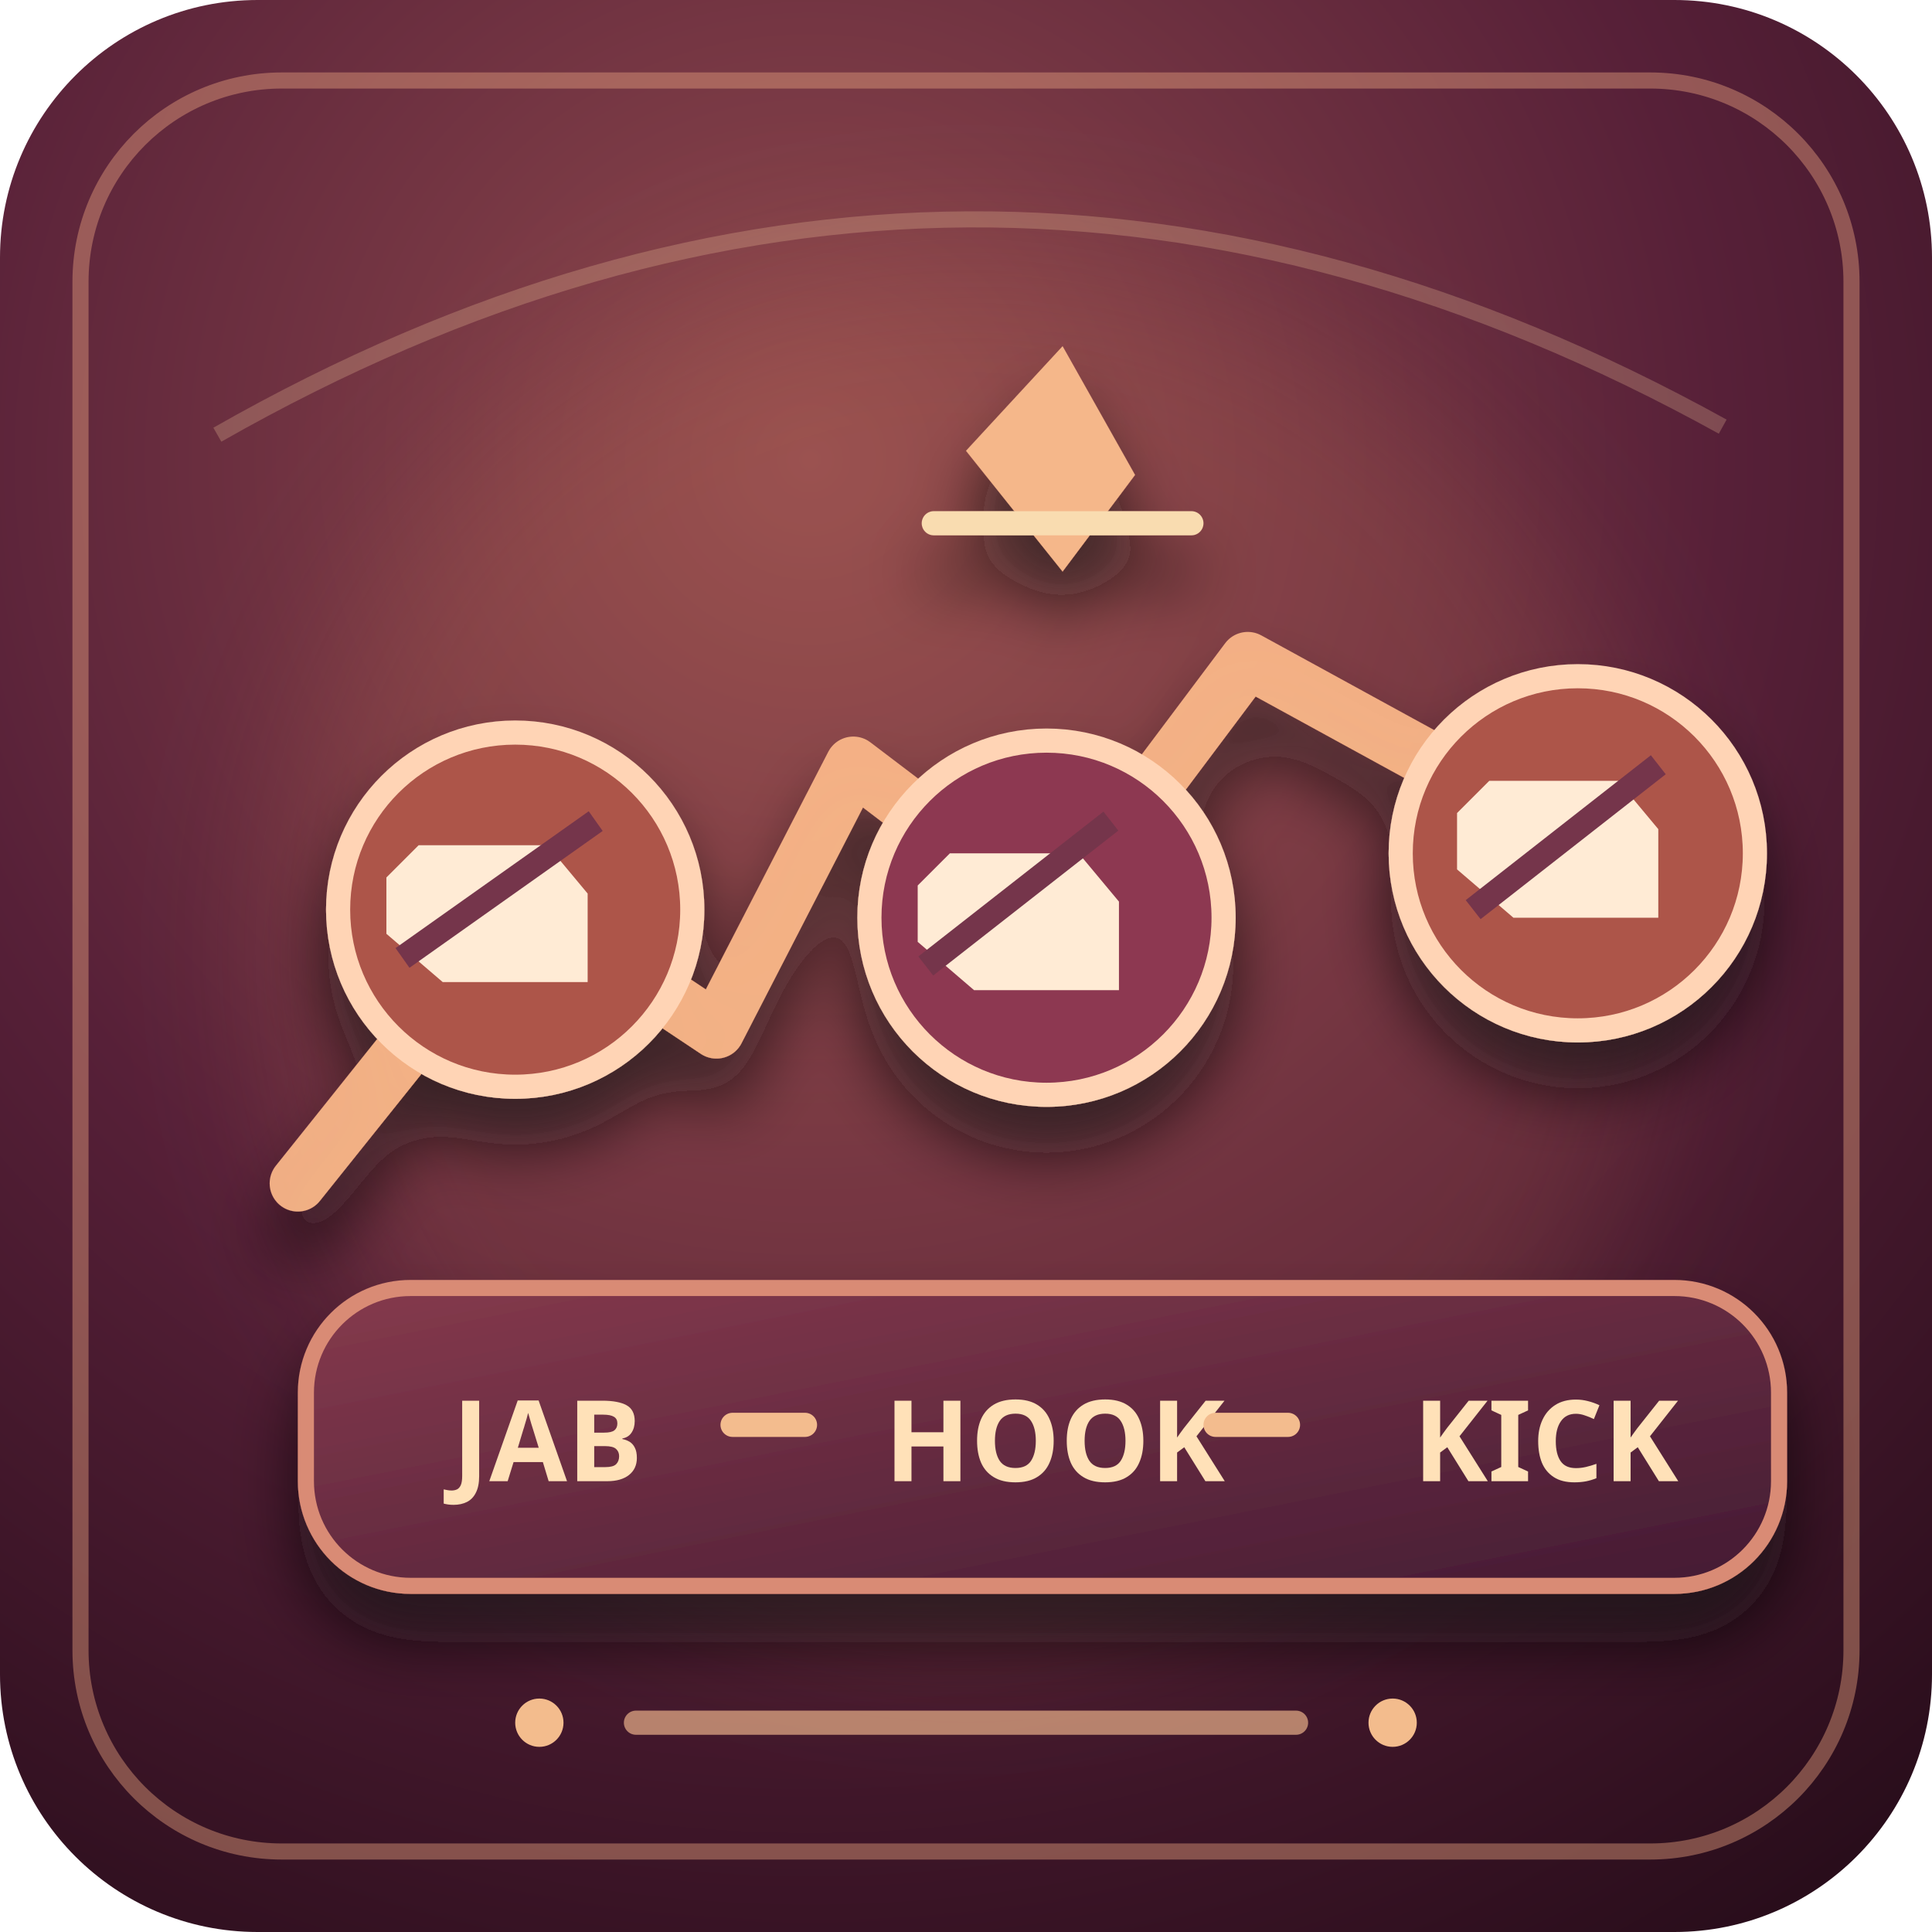
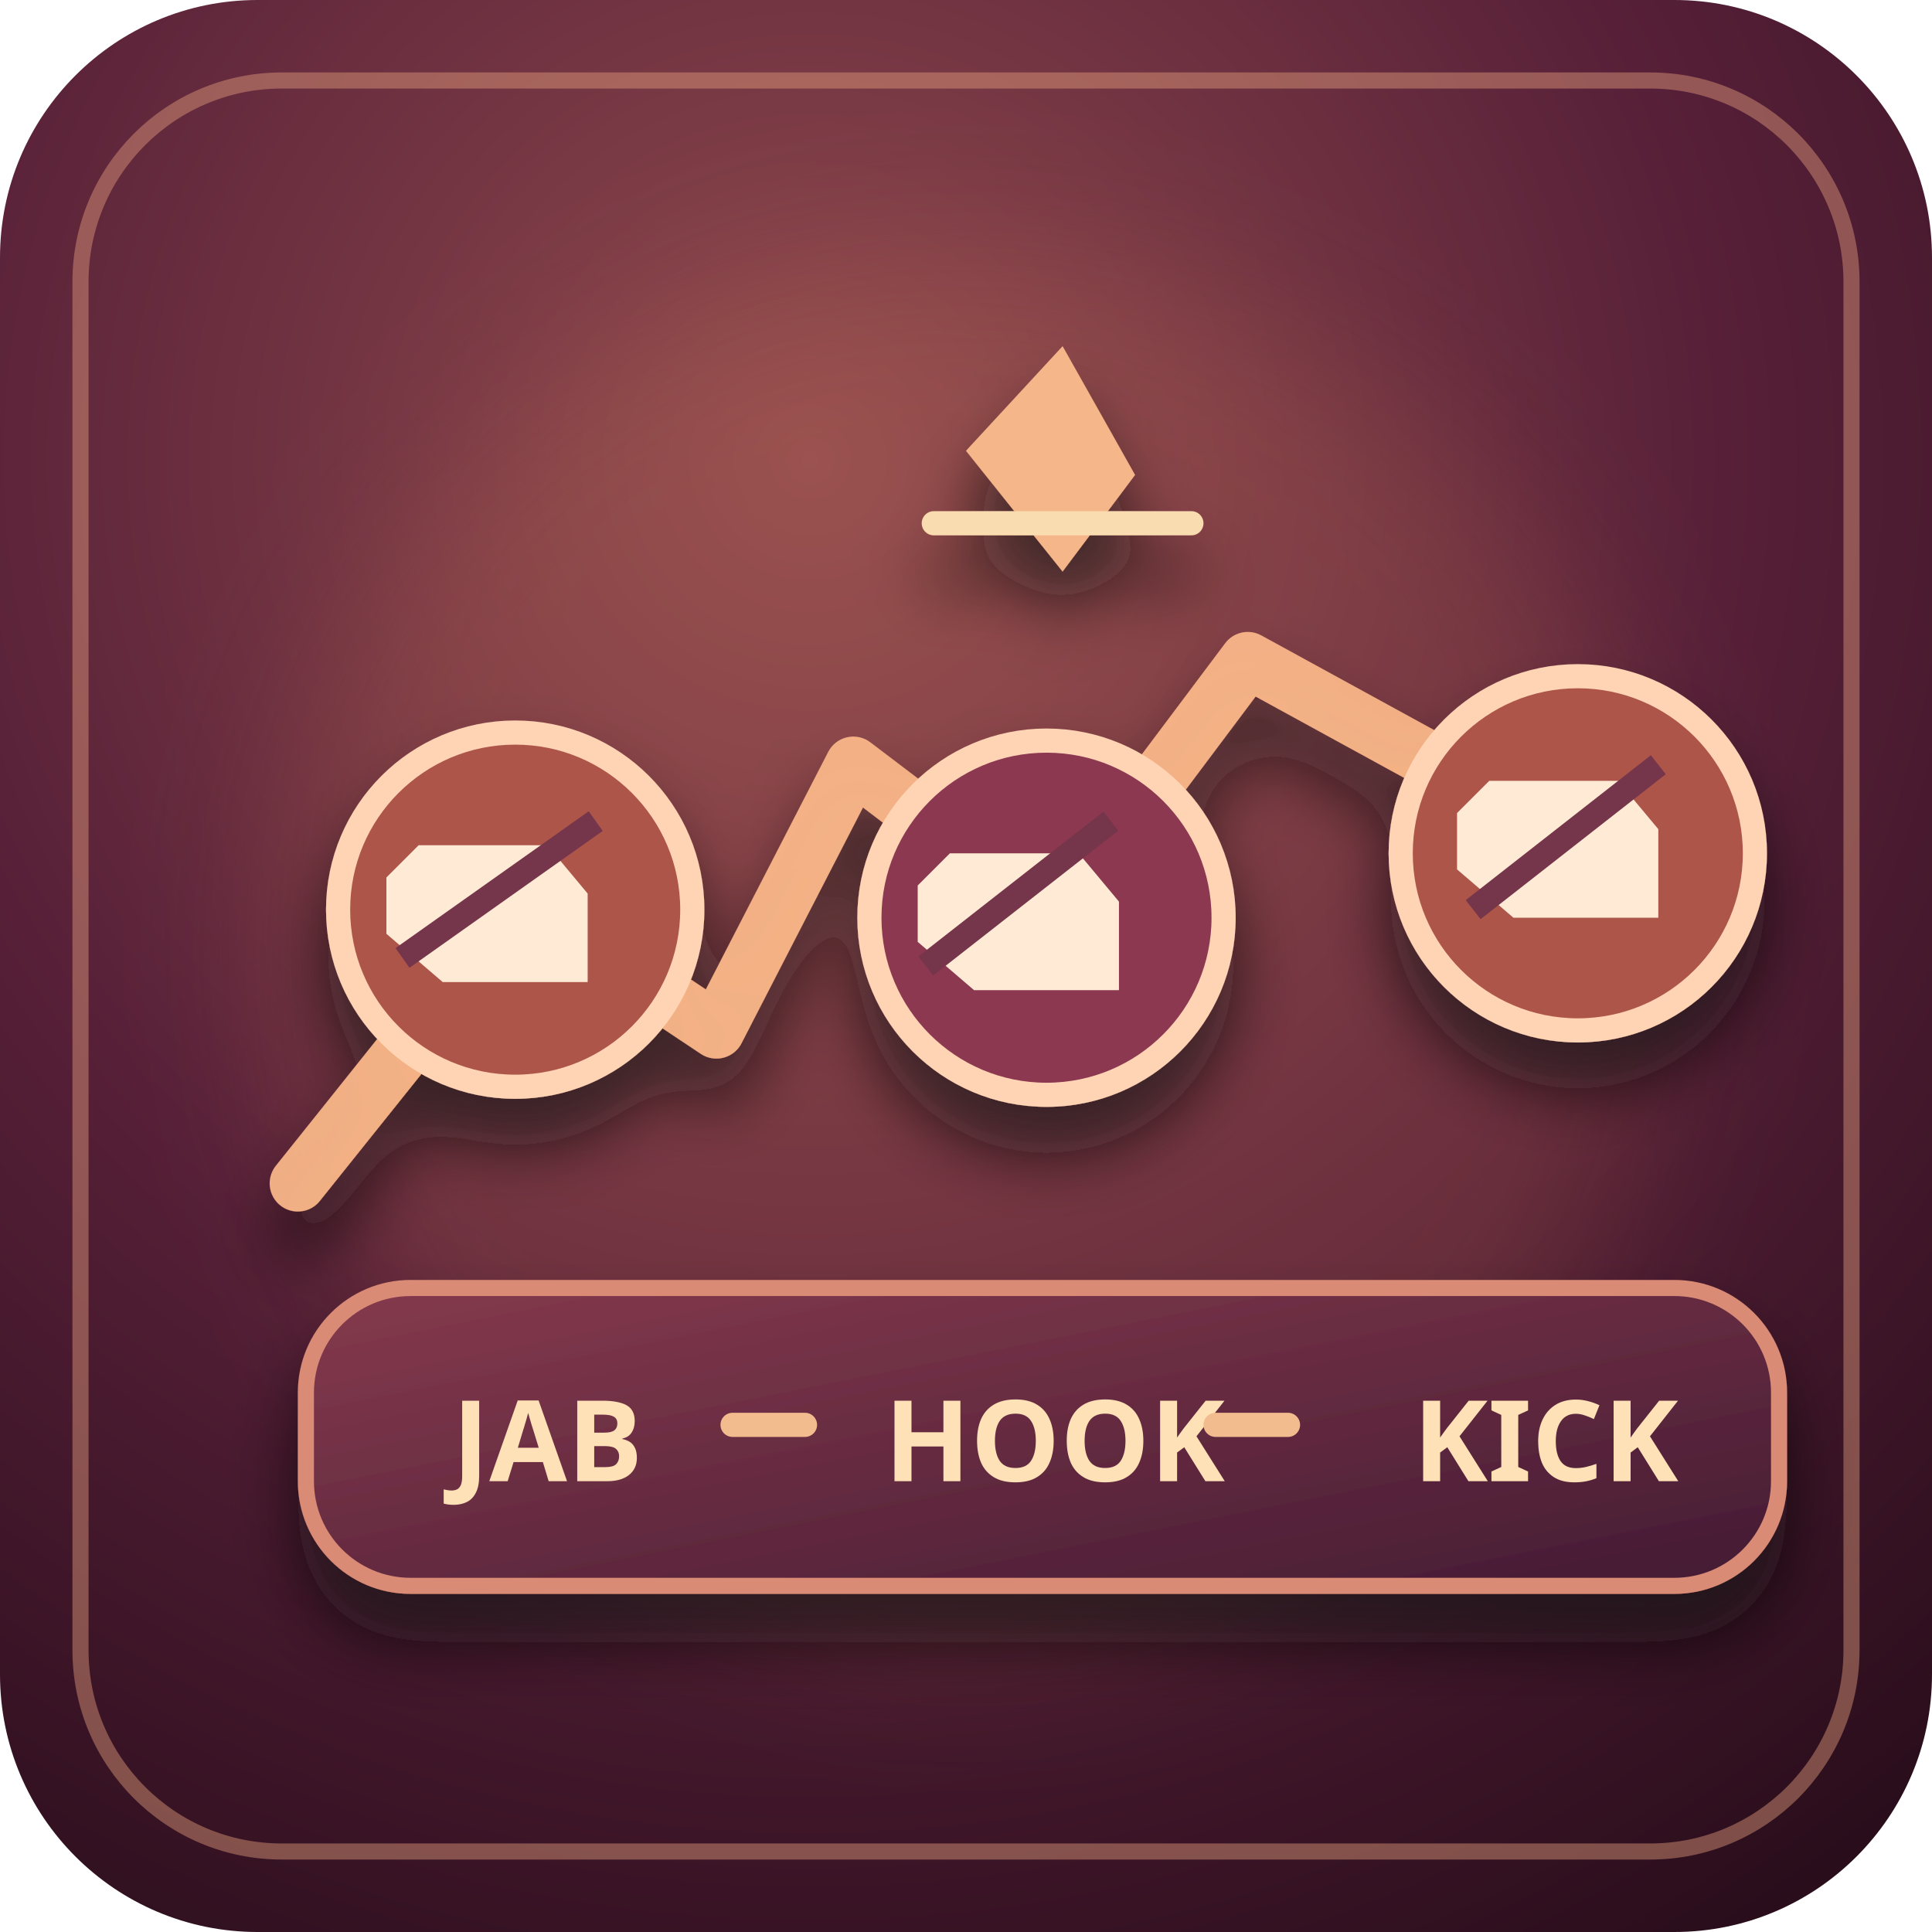
<svg xmlns="http://www.w3.org/2000/svg" viewBox="0 0 240 240" role="img" aria-label="Combat Sequence">
  <defs>
    <radialGradient id="bg" cx=".42" cy=".24" r=".94">
      <stop stop-color="#904a4d" />
      <stop offset=".5" stop-color="#572038" />
      <stop offset="1" stop-color="#240b18" />
    </radialGradient>
    <linearGradient id="copper" x1="0" y1="0" x2="1" y2="1">
      <stop stop-color="#ffdab0" />
      <stop offset=".45" stop-color="#d88c63" />
      <stop offset="1" stop-color="#884135" />
    </linearGradient>
    <linearGradient id="panel" x1="0" y1="0" x2="1" y2="1">
      <stop stop-color="#863a4d" />
      <stop offset="1" stop-color="#431b33" />
    </linearGradient>
    <linearGradient id="light" x1="0" y1="0" x2="1" y2="1">
      <stop stop-color="#ffeac5" />
      <stop offset="1" stop-color="#a96854" />
    </linearGradient>
    <filter id="glow" x="-60%" y="-60%" width="220%" height="220%">
      <feGaussianBlur stdDeviation="9" />
    </filter>
    <filter id="shadow" x="-30%" y="-30%" width="160%" height="170%">
      <feDropShadow dx="0" dy="6" stdDeviation="4" flood-color="#190813" flood-opacity=".65" />
    </filter>
  </defs>
  <rect width="240" height="240" rx="32" fill="url(#bg)" />
  <circle cx="120" cy="118" r="86" fill="#cb7658" opacity=".19" filter="url(#glow)" />
  <rect x="10" y="10" width="220" height="220" rx="25" fill="none" stroke="#e59f7d" stroke-opacity=".44" stroke-width="2" />
-   <path d="M27 54Q120 1 214 53" fill="none" stroke="#ffd5a6" stroke-opacity=".24" stroke-width="2" />
  <g filter="url(#shadow)">
    <g transform="translate(20 37)">
      <path d="M17 110L45 75 69 91 86 58 111 77 135 45 177 68" fill="none" stroke="#ffbd8c" stroke-width="7" stroke-linecap="round" stroke-linejoin="round" opacity=".9" />
      <g>
        <circle cx="44" cy="76" r="22" fill="#ad554a" stroke="#ffd4b5" stroke-width="3" />
        <circle cx="110" cy="77" r="22" fill="#8d3951" stroke="#ffd4b5" stroke-width="3" />
        <circle cx="176" cy="69" r="22" fill="#ad554a" stroke="#ffd4b5" stroke-width="3" />
        <g fill="#ffebd5">
          <path d="M32 68h16l5 6v11H35l-7-6v-7Z" />
          <path d="M98 69h16l5 6v11h-18l-7-6v-7Z" />
          <path d="M165 60h16l5 6v11h-18l-7-6v-7Z" />
        </g>
        <path d="M30 82L54 65M95 83L118 65M163 76L186 58" stroke="#75354c" stroke-width="3" />
      </g>
      <rect x="18" y="123" width="183" height="37" rx="13" fill="url(#panel)" stroke="#d98b75" stroke-width="2" />
      <g fill="#ffe1b8" font-family="system-ui,sans-serif" font-weight="900" font-size="14" text-anchor="middle">
        <text x="48" y="147">JAB</text>
        <text x="111" y="147">HOOK</text>
        <text x="172" y="147">KICK</text>
      </g>
      <path d="M71 140h9m51 0h9" stroke="#f3bc8e" stroke-width="3" stroke-linecap="round" />
      <g transform="translate(92 3)">
        <path d="M8 16L20 3 29 19 20 31 8 16Z" fill="#f5b78a" />
        <path d="M4 25h32" stroke="#f9dcb0" stroke-width="3" stroke-linecap="round" />
      </g>
    </g>
  </g>
-   <path d="M79 214H161" stroke="#e8b08a" stroke-opacity=".7" stroke-width="3" stroke-linecap="round" />
-   <circle cx="67" cy="214" r="3" fill="#f3bc8d" />
-   <circle cx="173" cy="214" r="3" fill="#f3bc8d" />
</svg>
